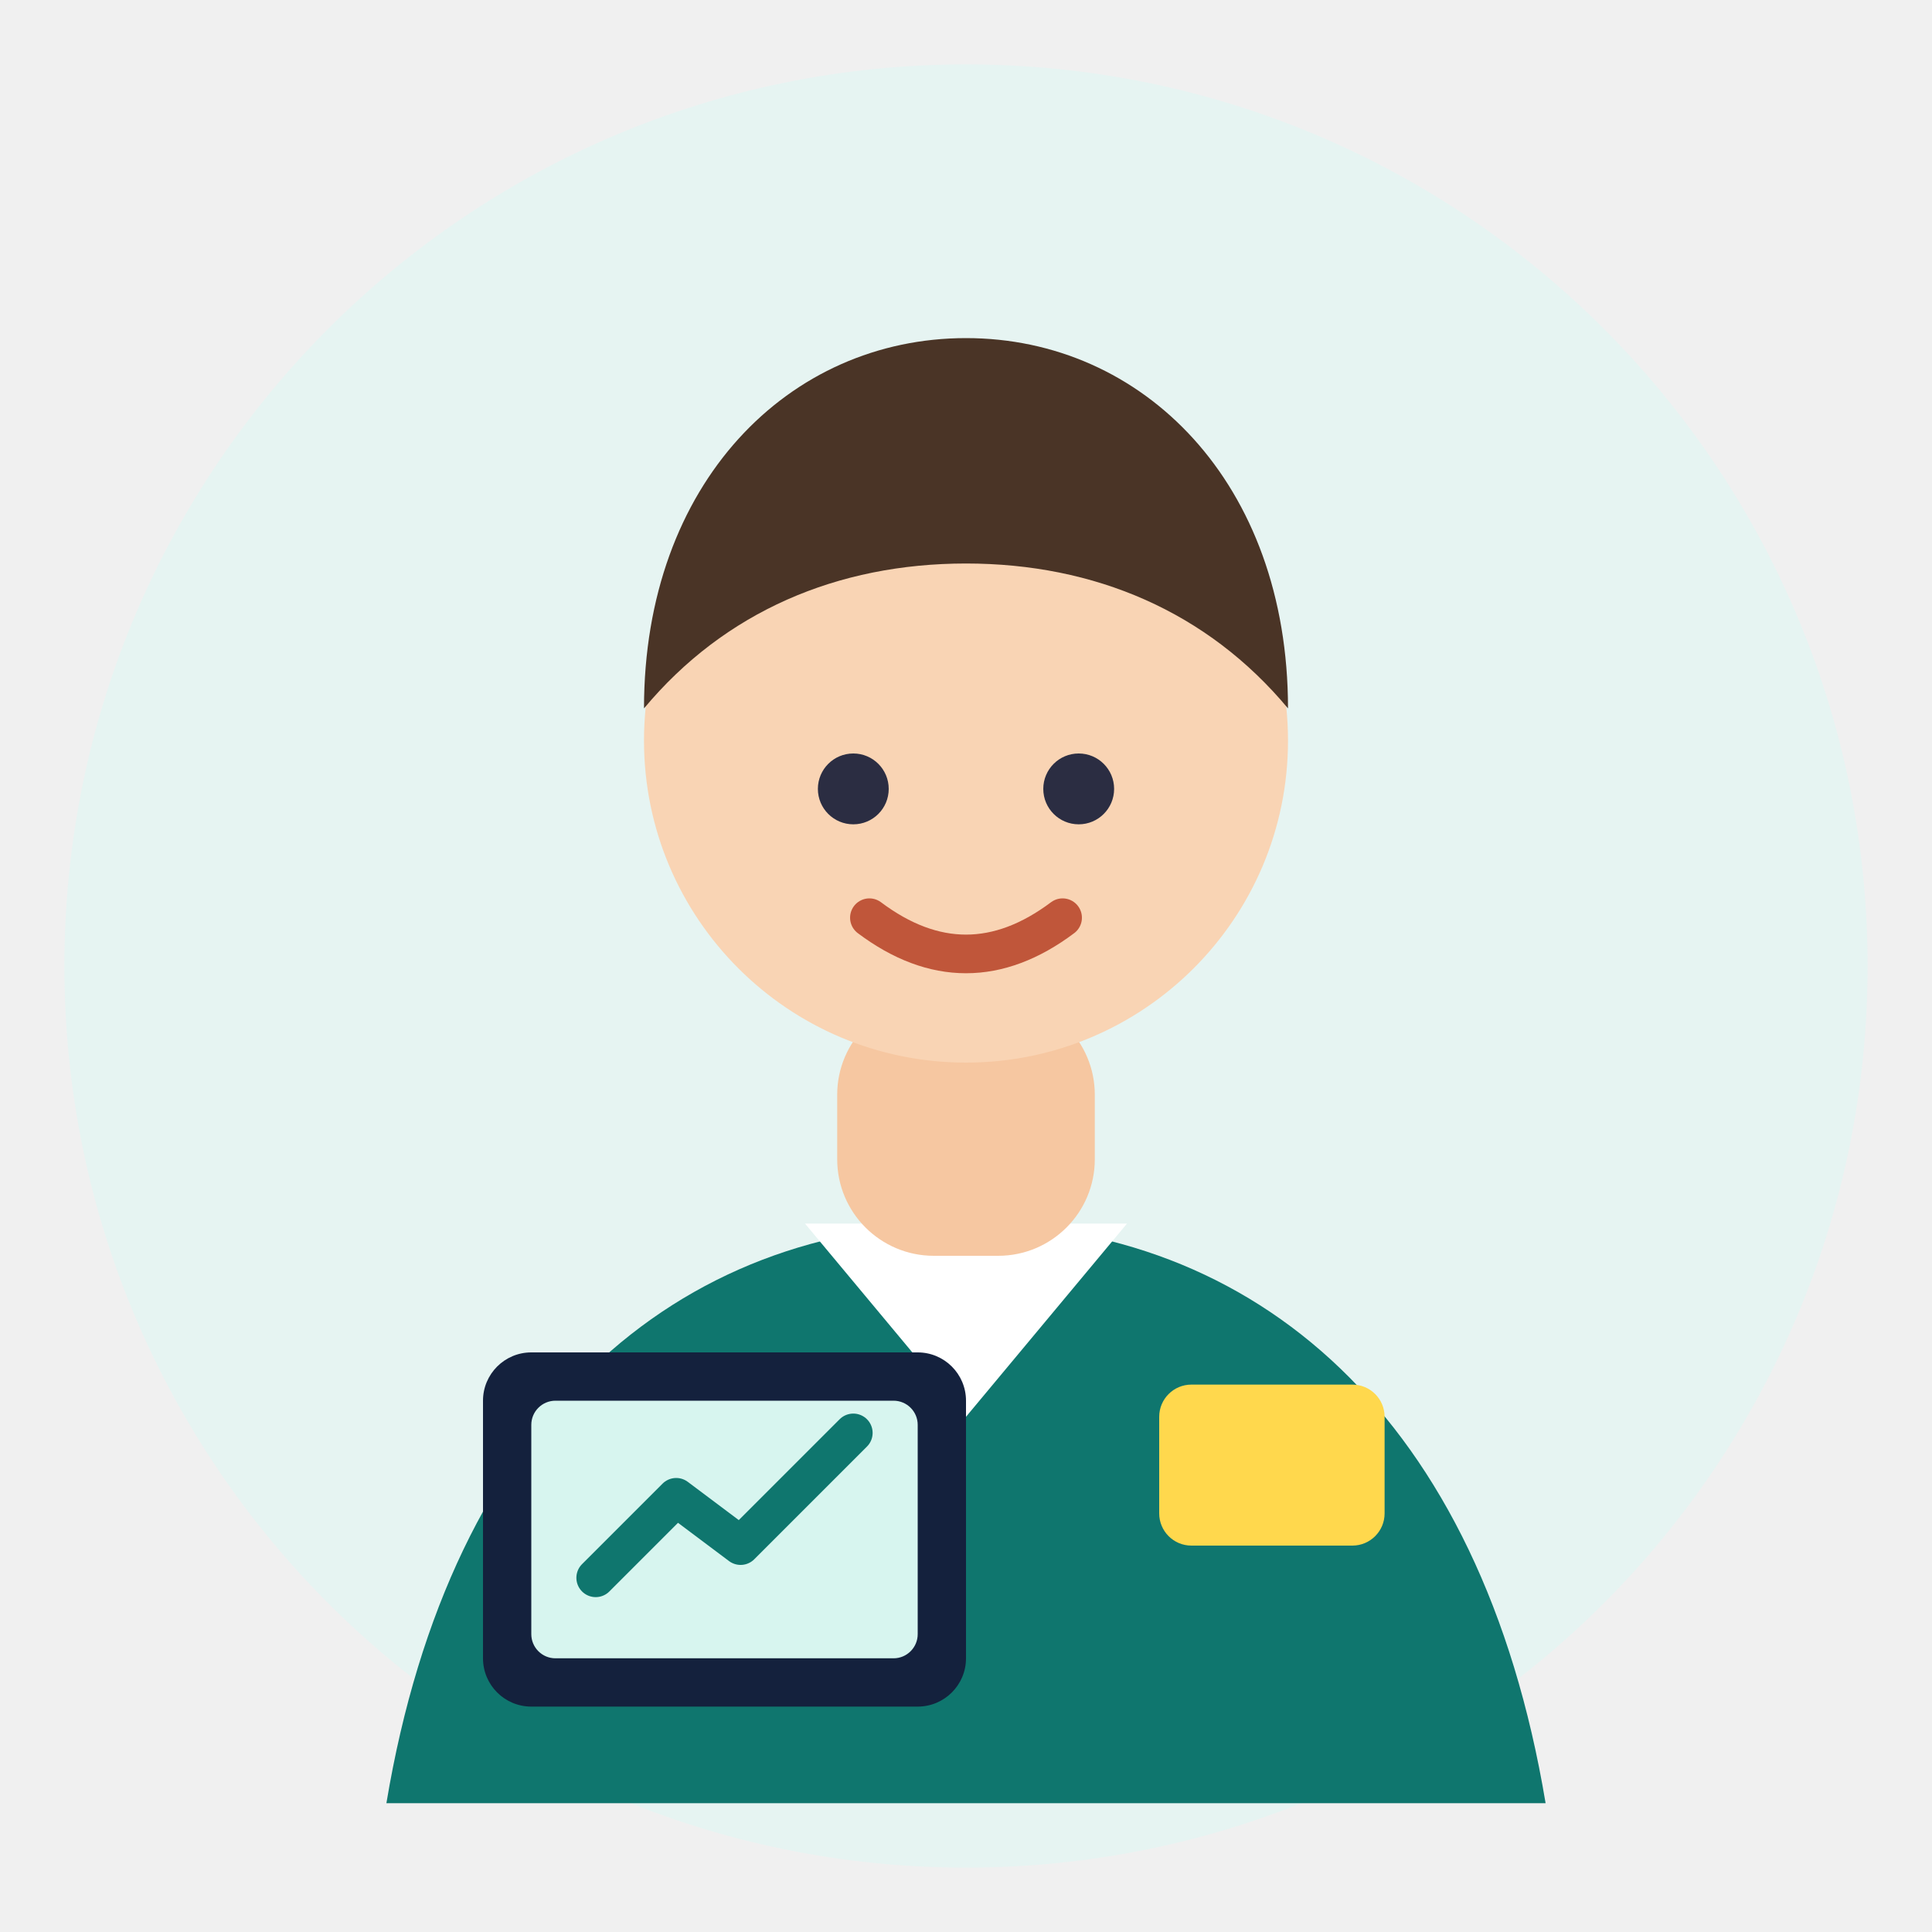
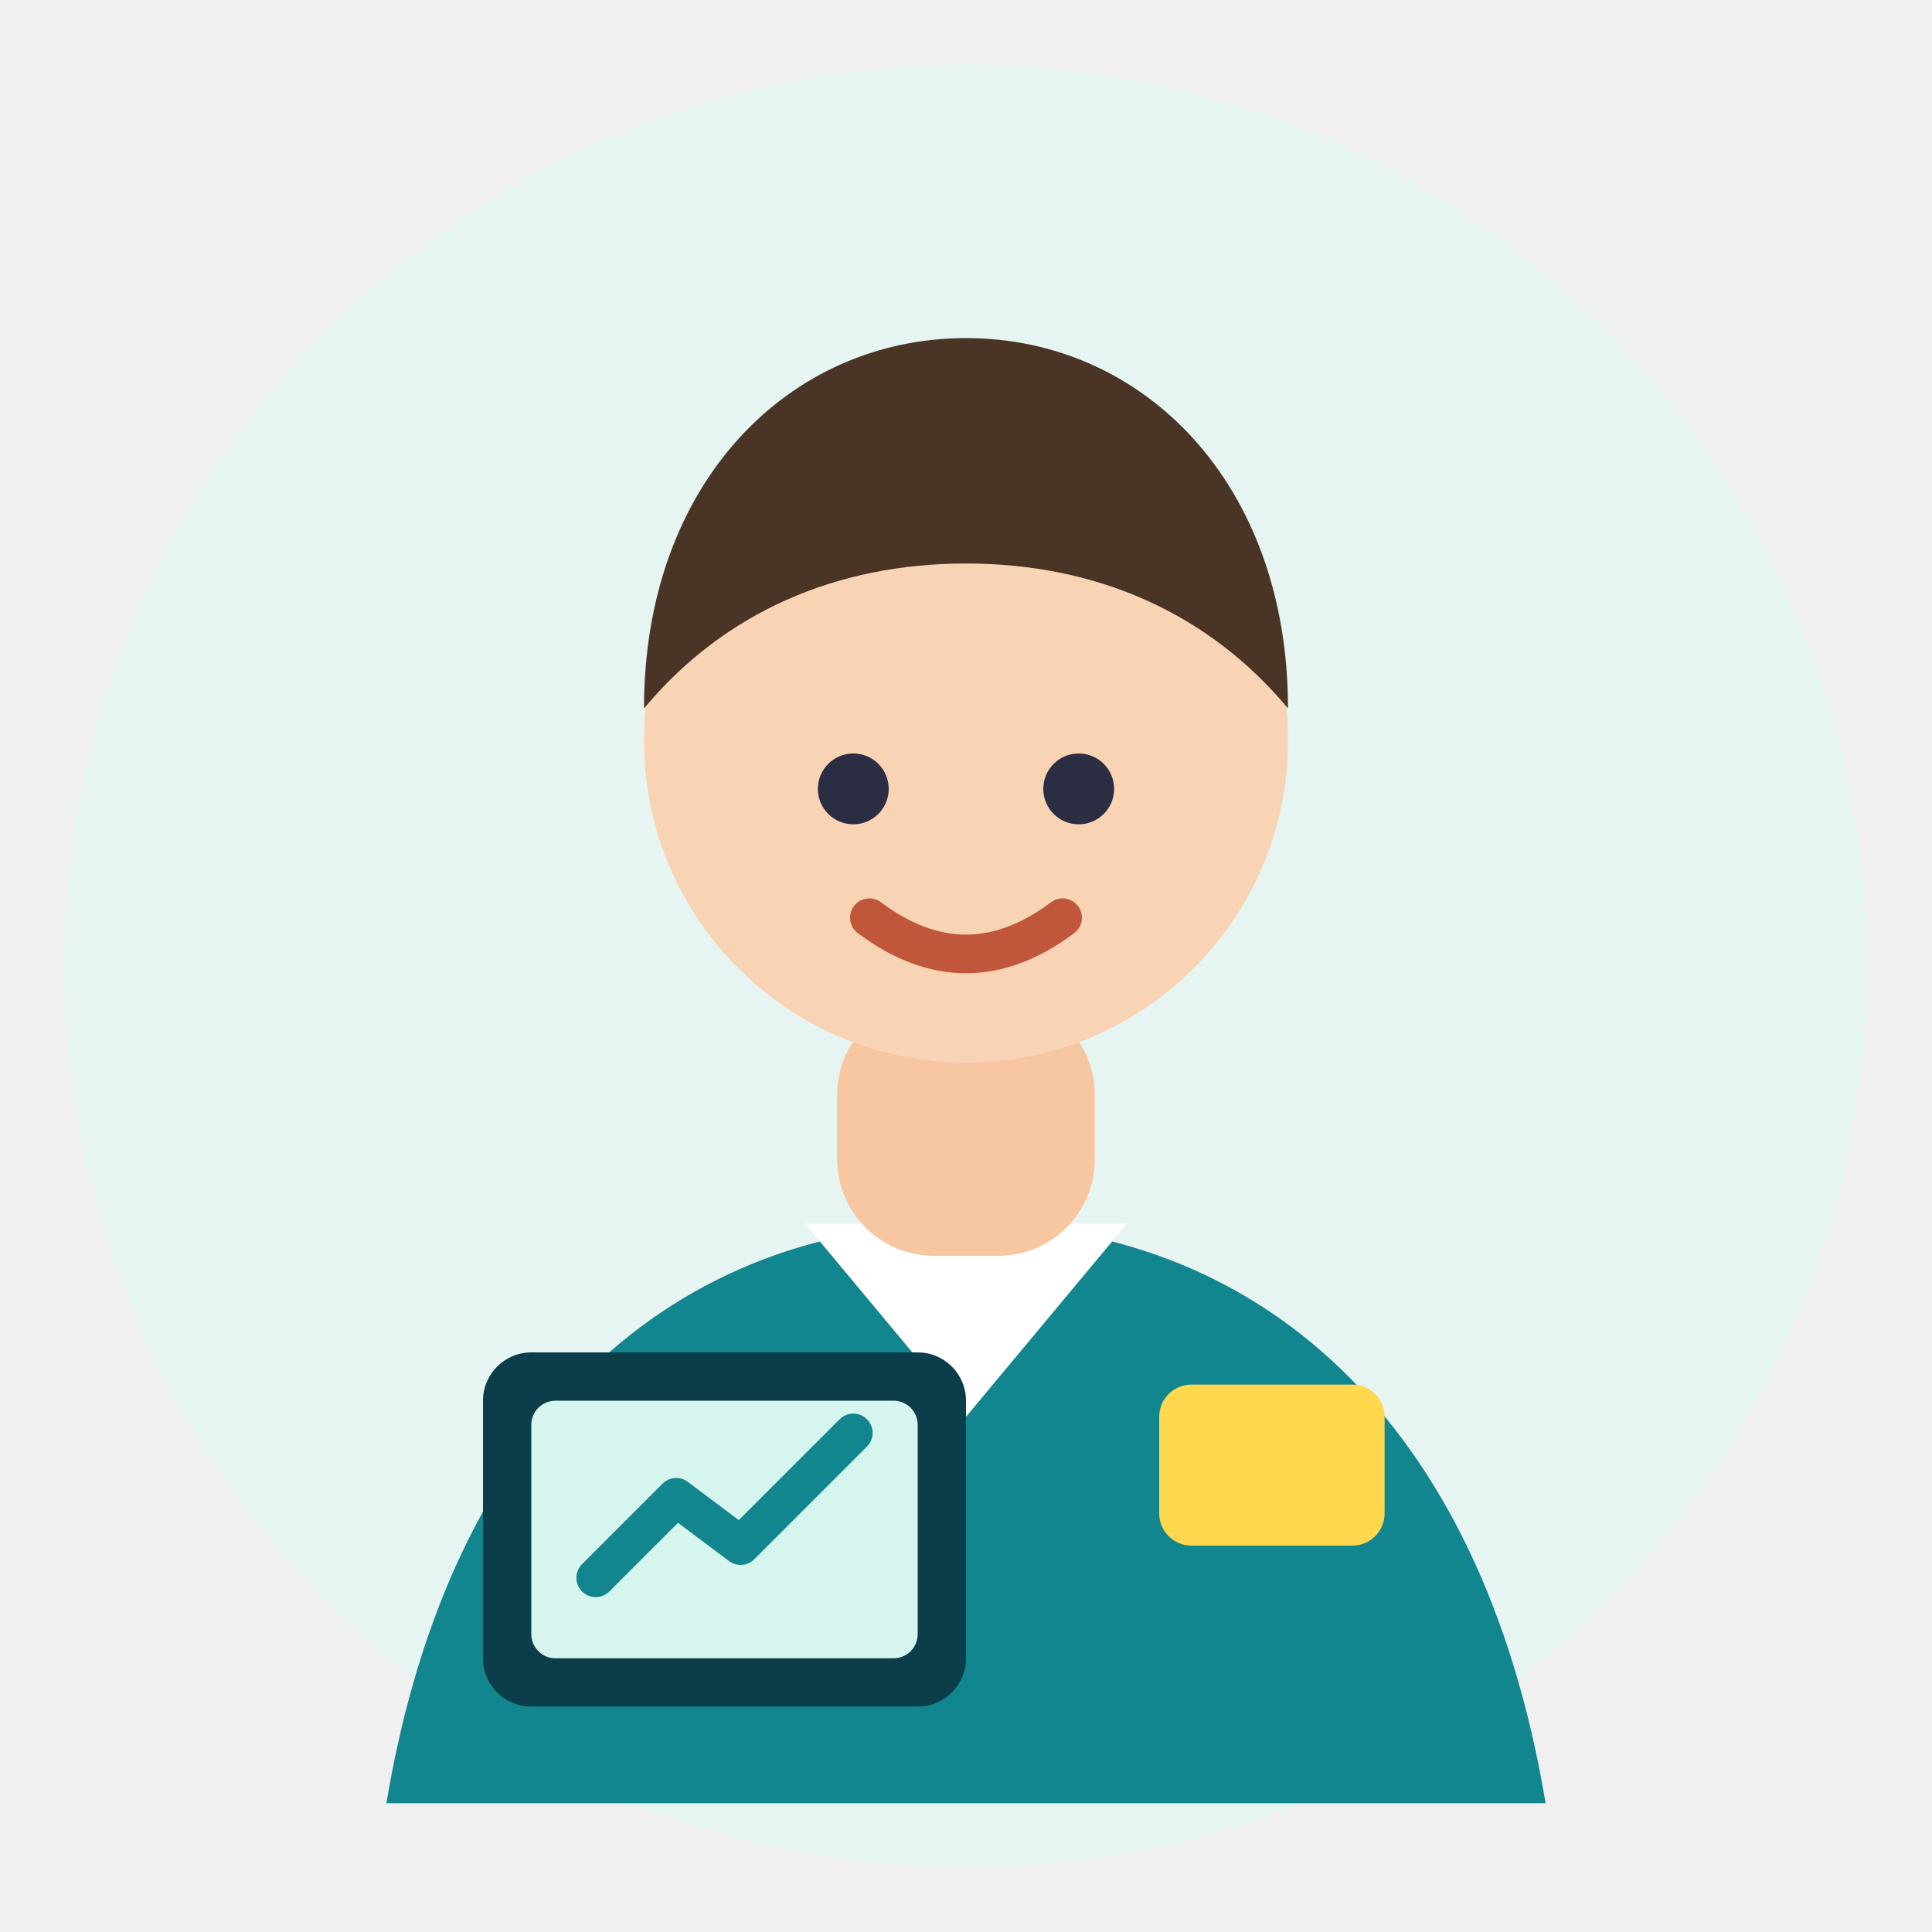
<svg xmlns="http://www.w3.org/2000/svg" viewBox="0 0 120 120" role="img" aria-label="지역 매니저">
  <circle cx="60" cy="60" r="56" fill="#e6f4f2" />
-   <path d="M24 112c4-24 18-36 36-36s32 12 36 36z" fill="#0f766e" />
+   <path d="M24 112c4-24 18-36 36-36s32 12 36 36z" fill="#12868f" />
  <path d="M50 76l10 12 10-12z" fill="#fff" />
  <rect x="52" y="62" width="16" height="16" rx="6" fill="#f6c7a1" />
  <circle cx="60" cy="46" r="20" fill="#f9d4b4" />
  <path d="M40 44c0-14 9-23 20-23s20 9 20 23c-5-6-12-9-20-9s-15 3-20 9z" fill="#4a3426" />
  <circle cx="53" cy="49" r="2.2" fill="#2b2d42" />
  <circle cx="67" cy="49" r="2.2" fill="#2b2d42" />
  <path d="M54 57c4 3 8 3 12 0" stroke="#c0563a" stroke-width="2.4" fill="none" stroke-linecap="round" />
-   <rect x="30" y="84" width="30" height="22" rx="3" fill="#14213d" />
+   <rect x="30" y="84" width="30" height="22" rx="3" fill="#0b3d4a" />
  <rect x="33" y="87" width="24" height="16" rx="1.5" fill="#d7f5ef" />
-   <path d="M37 98l5-5 4 3 7-7" stroke="#0f766e" stroke-width="2.4" fill="none" stroke-linecap="round" stroke-linejoin="round" />
+   <path d="M37 98l5-5 4 3 7-7" stroke="#12868f" stroke-width="2.4" fill="none" stroke-linecap="round" stroke-linejoin="round" />
  <rect x="72" y="86" width="14" height="10" rx="2" fill="#ffd84d" />
</svg>
